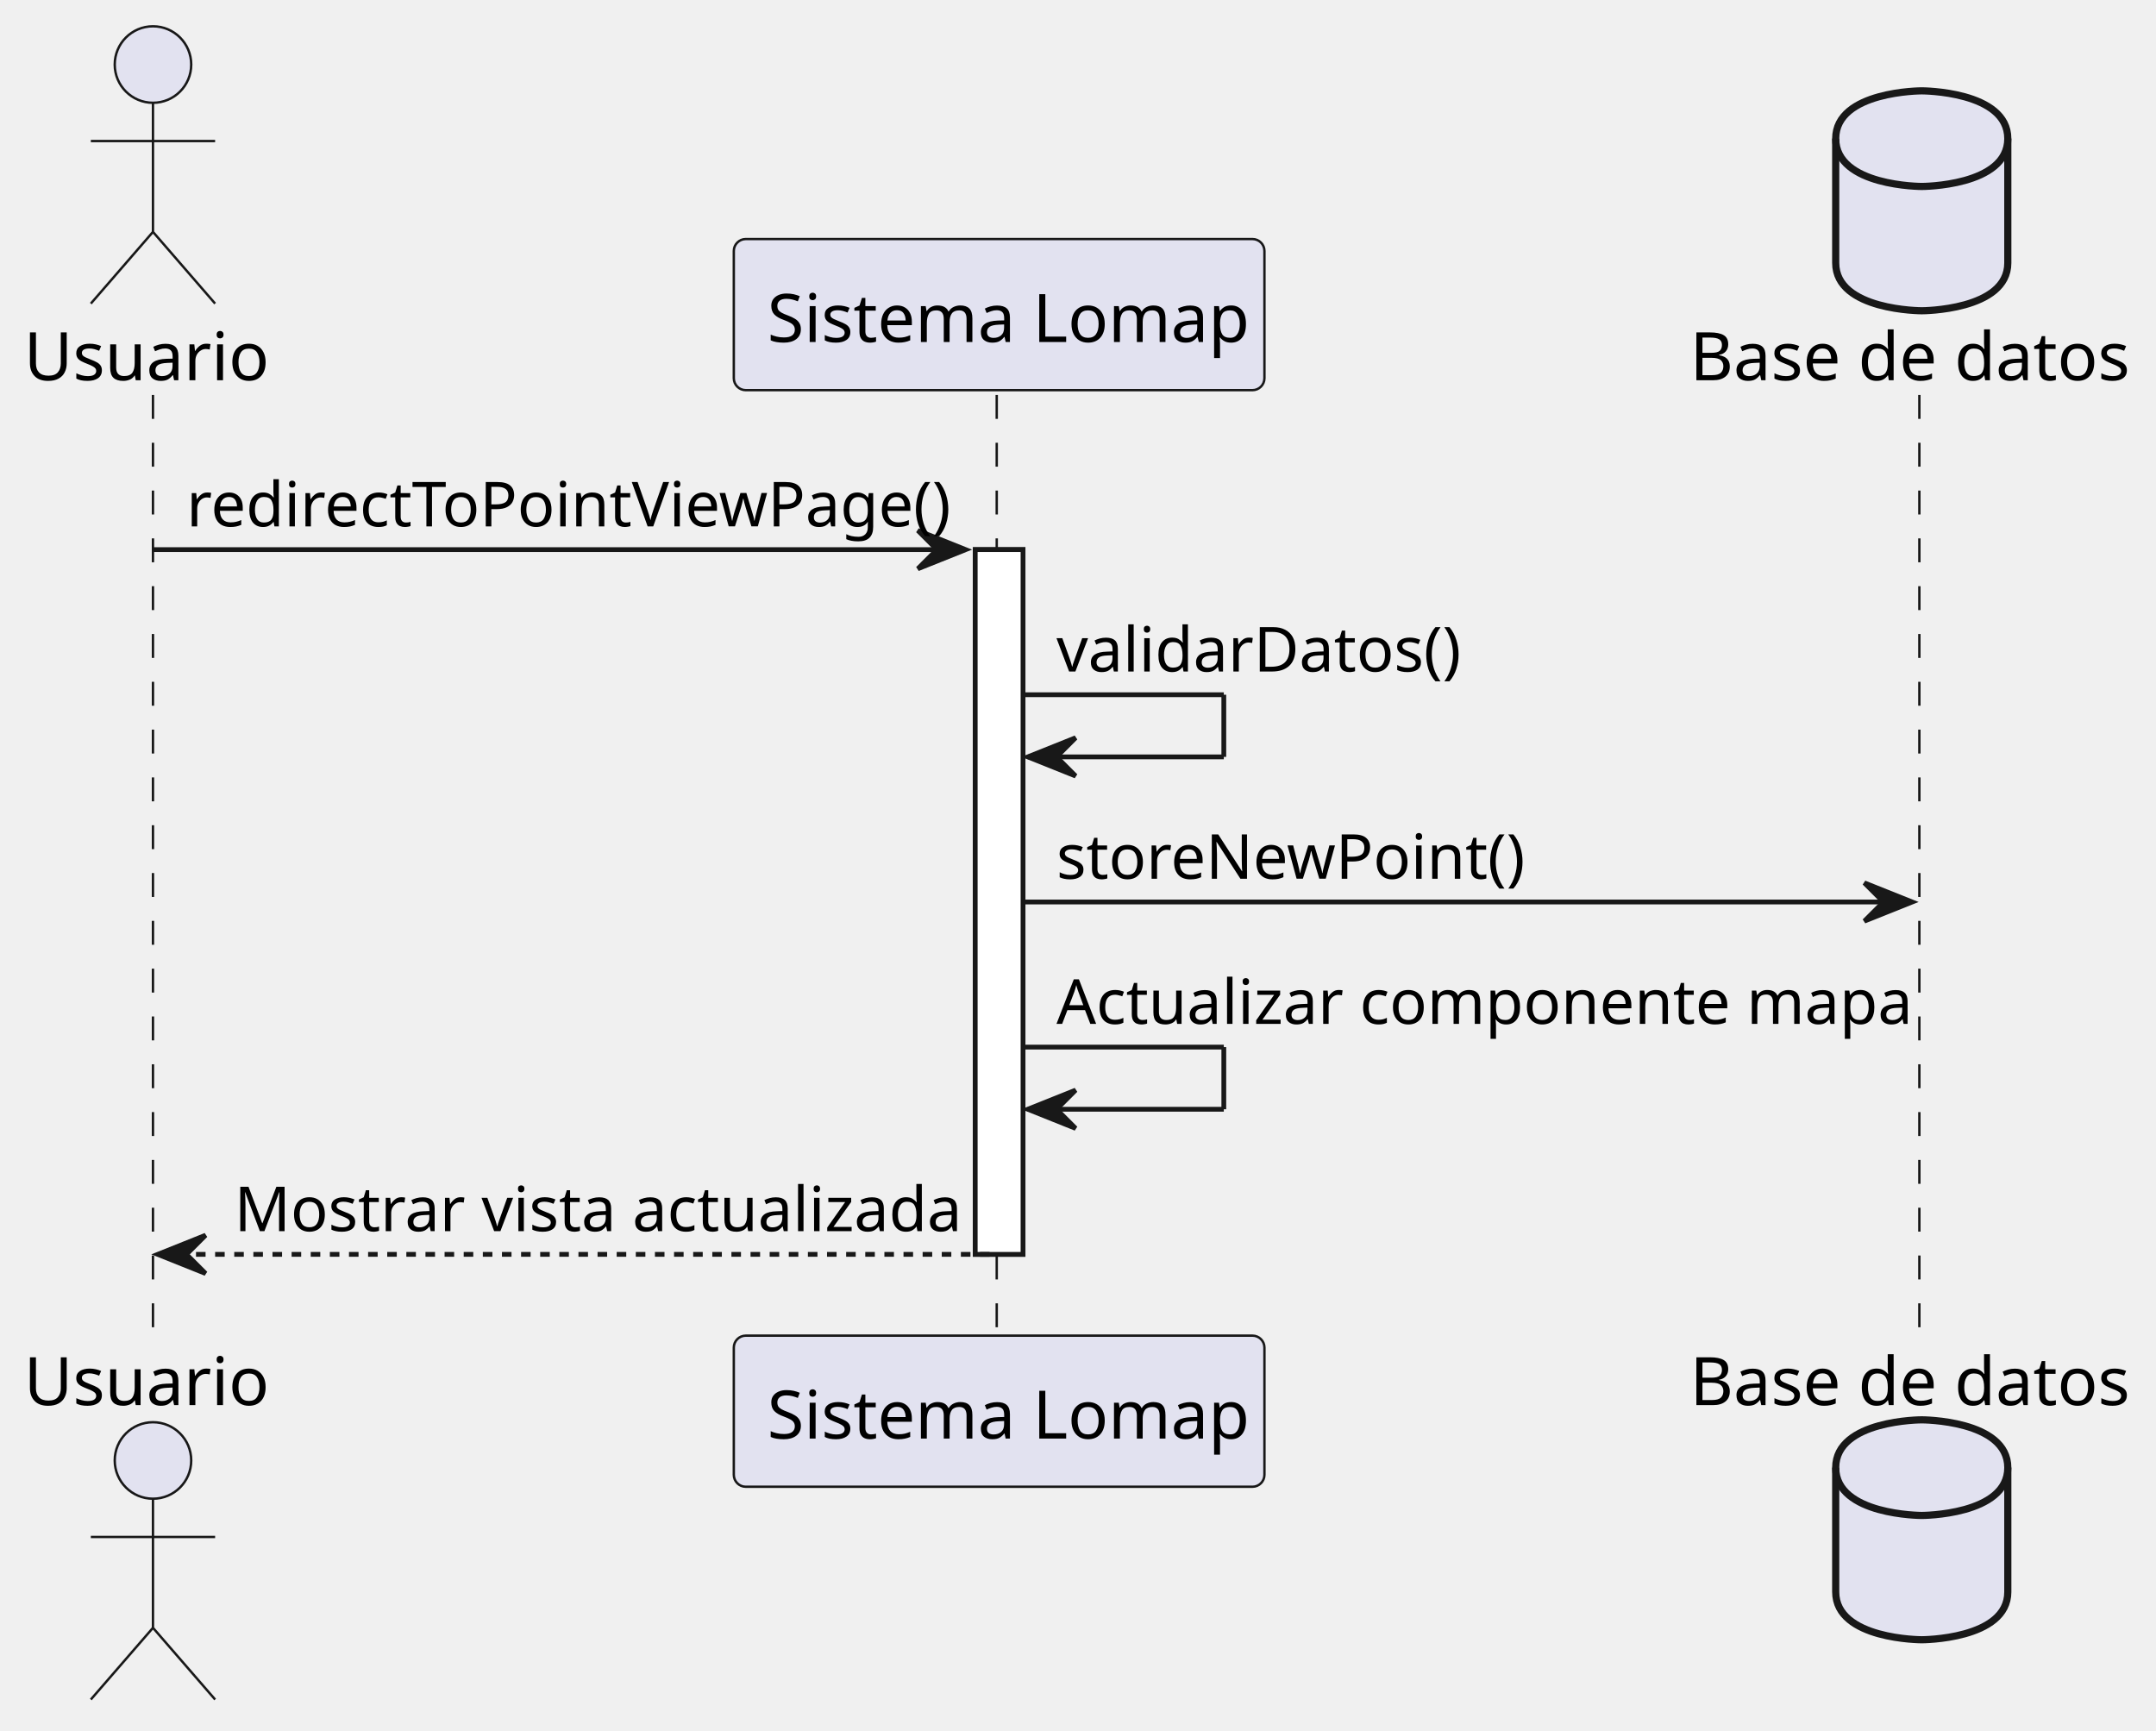
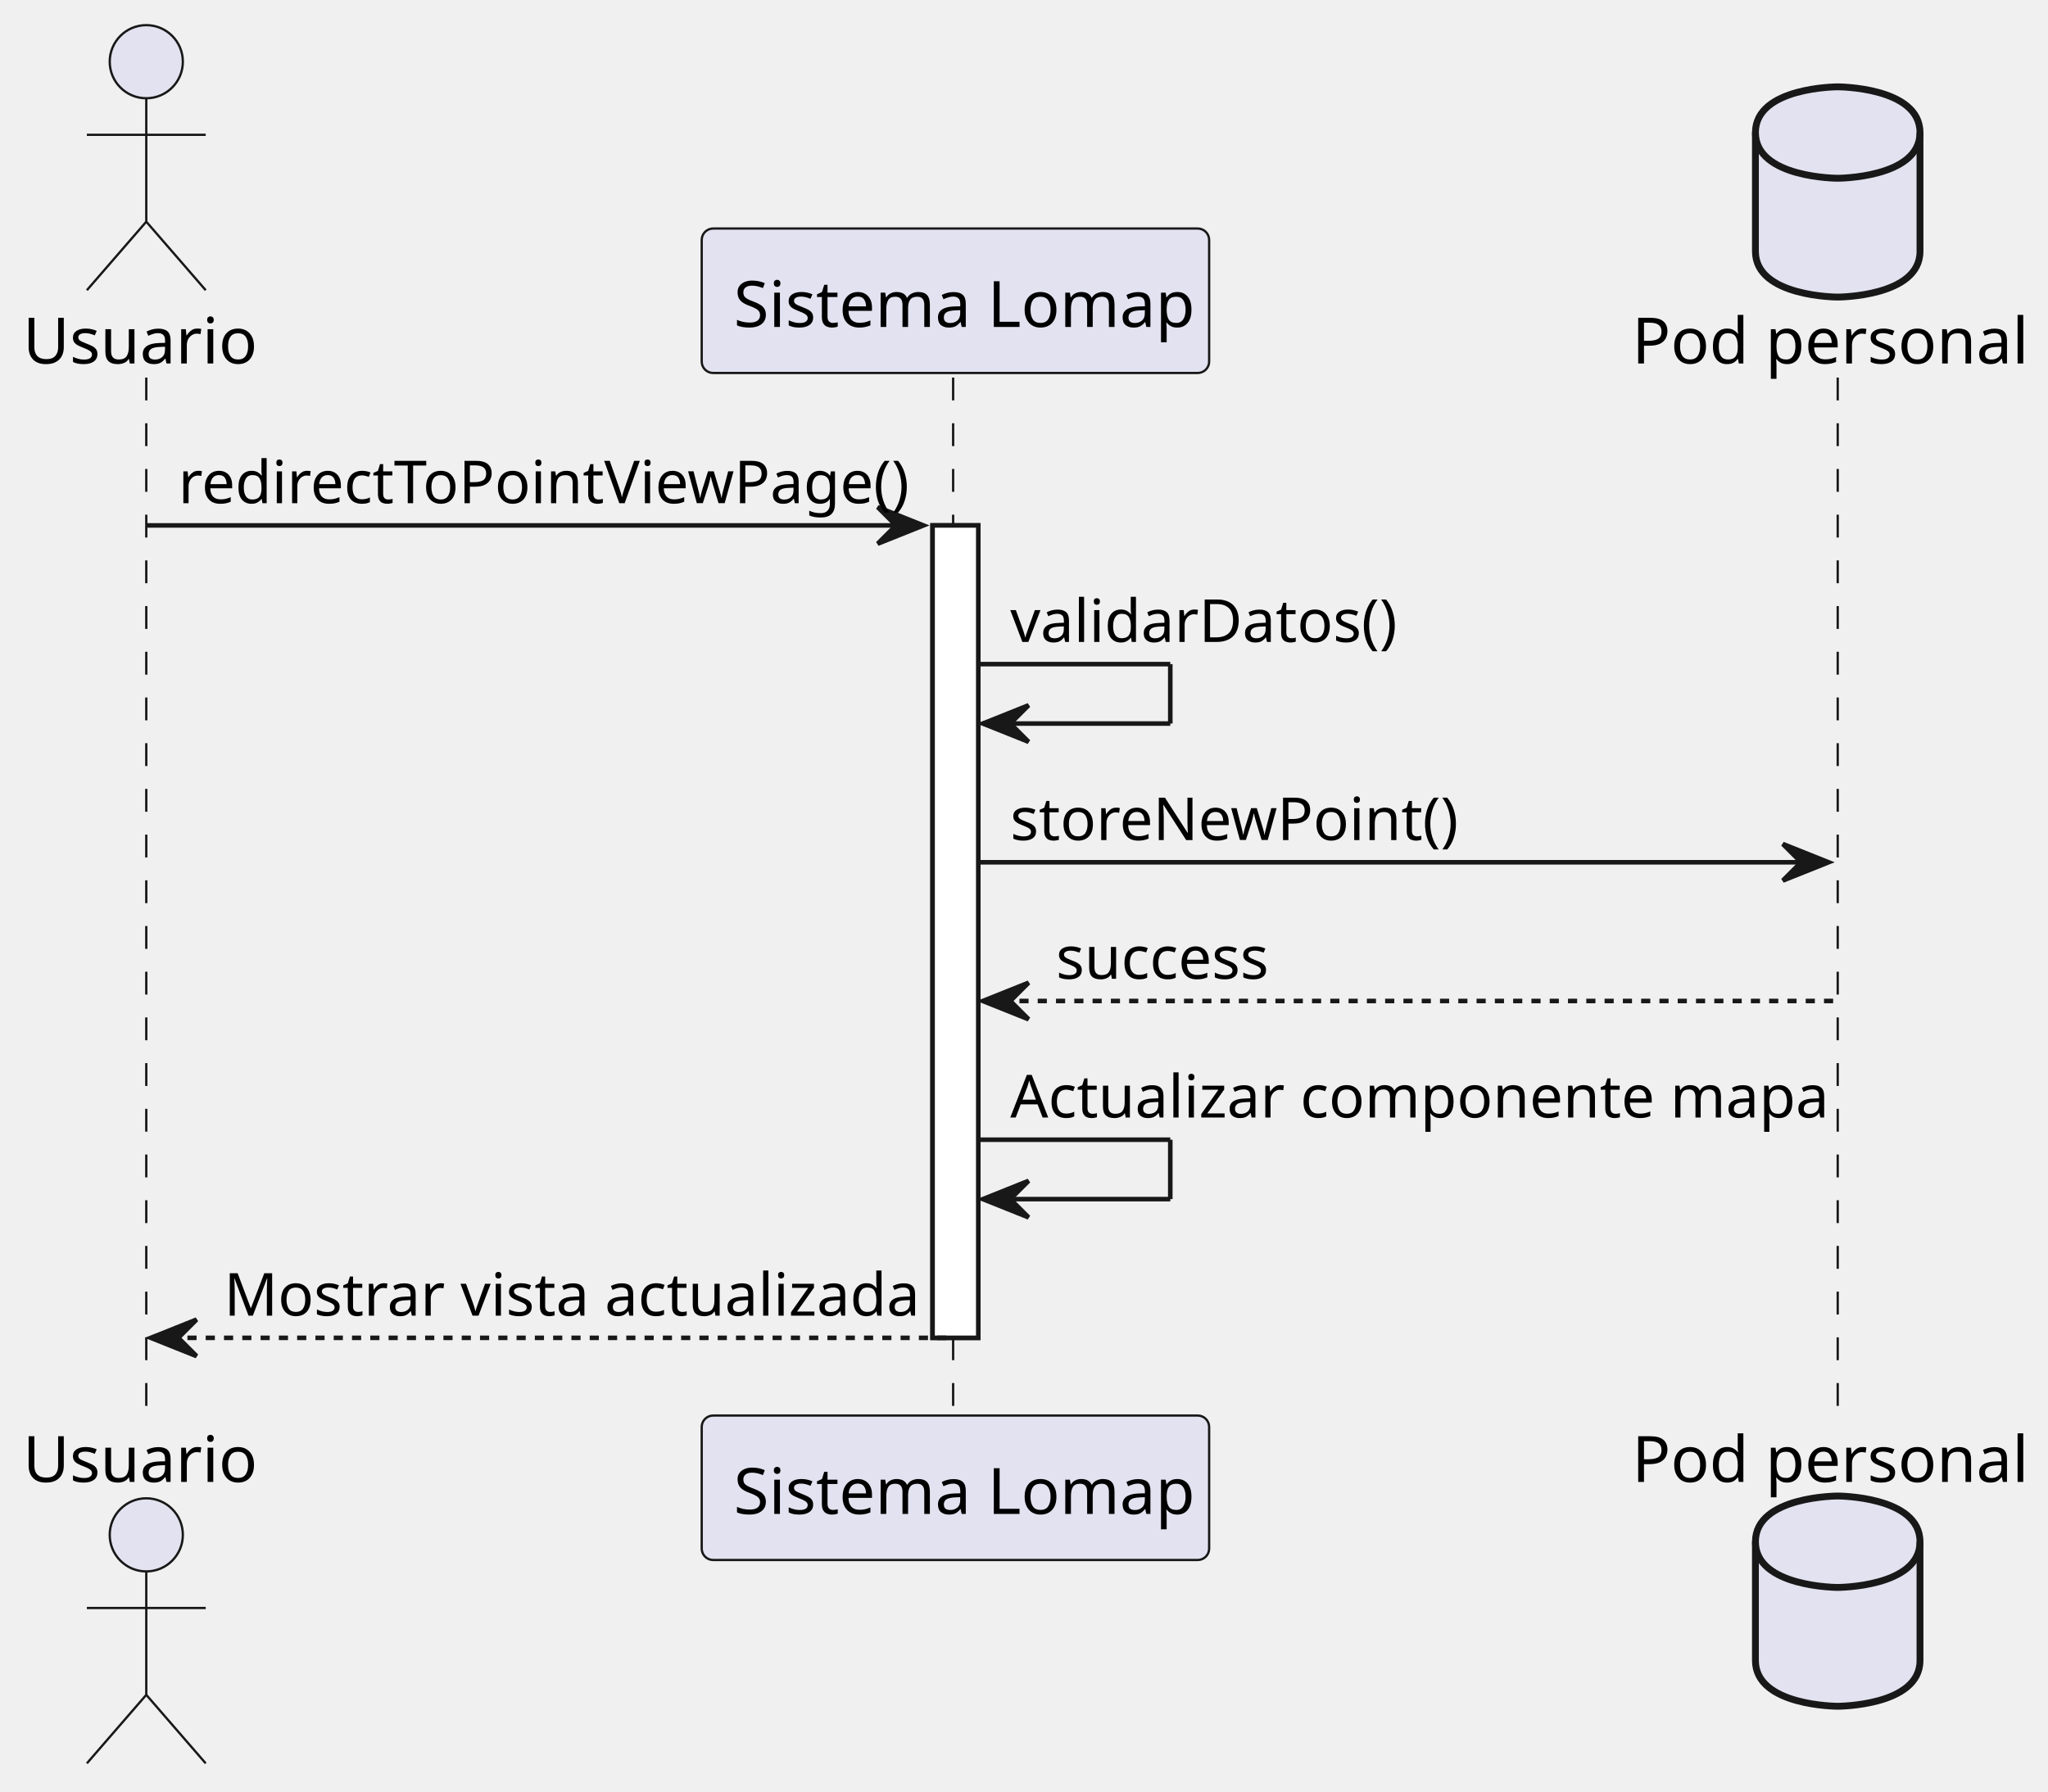
- <svg xmlns="http://www.w3.org/2000/svg" contentStyleType="text/css" height="362px" preserveAspectRatio="none" style="width:451px;height:362px;background:#FFFFFF;" version="1.1" viewBox="0 0 451 362" width="451px" zoomAndPan="magnify">
+ <svg xmlns="http://www.w3.org/2000/svg" contentStyleType="text/css" height="392px" preserveAspectRatio="none" style="width:448px;height:392px;background:#FFFFFF;" version="1.1" viewBox="0 0 448 392" width="448px" zoomAndPan="magnify">
  <defs />
  <g>
-     <rect fill="#FFFFFF" height="147.406" style="stroke:#181818;stroke-width:1.0;" width="10" x="204" y="114.961" />
-     <line style="stroke:#181818;stroke-width:0.5;stroke-dasharray:5.0,5.0;" x1="32" x2="32" y1="82.609" y2="280.367" />
-     <line style="stroke:#181818;stroke-width:0.5;stroke-dasharray:5.0,5.0;" x1="208.5" x2="208.5" y1="82.609" y2="280.367" />
-     <line style="stroke:#181818;stroke-width:0.5;stroke-dasharray:5.0,5.0;" x1="401.5" x2="401.5" y1="82.609" y2="280.367" />
+     <rect fill="#FFFFFF" height="177.758" style="stroke:#181818;stroke-width:1.0;" width="10" x="204" y="114.961" />
+     <line style="stroke:#181818;stroke-width:0.5;stroke-dasharray:5.0,5.0;" x1="32" x2="32" y1="82.609" y2="310.719" />
+     <line style="stroke:#181818;stroke-width:0.5;stroke-dasharray:5.0,5.0;" x1="208.5" x2="208.5" y1="82.609" y2="310.719" />
+     <line style="stroke:#181818;stroke-width:0.5;stroke-dasharray:5.0,5.0;" x1="402" x2="402" y1="82.609" y2="310.719" />
    <text fill="#000000" font-family="sans-serif" font-size="14" lengthAdjust="spacing" textLength="48" x="5" y="79.533">Usuario</text>
    <ellipse cx="32" cy="13.5" fill="#E2E2F0" rx="8" ry="8" style="stroke:#181818;stroke-width:0.5;" />
    <path d="M32,21.5 L32,48.5 M19,29.5 L45,29.5 M32,48.5 L19,63.5 M32,48.5 L45,63.5 " fill="none" style="stroke:#181818;stroke-width:0.5;" />
-     <text fill="#000000" font-family="sans-serif" font-size="14" lengthAdjust="spacing" textLength="48" x="5" y="293.9">Usuario</text>
-     <ellipse cx="32" cy="305.477" fill="#E2E2F0" rx="8" ry="8" style="stroke:#181818;stroke-width:0.5;" />
-     <path d="M32,313.477 L32,340.477 M19,321.477 L45,321.477 M32,340.477 L19,355.477 M32,340.477 L45,355.477 " fill="none" style="stroke:#181818;stroke-width:0.5;" />
+     <text fill="#000000" font-family="sans-serif" font-size="14" lengthAdjust="spacing" textLength="48" x="5" y="324.252">Usuario</text>
+     <ellipse cx="32" cy="335.828" fill="#E2E2F0" rx="8" ry="8" style="stroke:#181818;stroke-width:0.5;" />
+     <path d="M32,343.828 L32,370.828 M19,351.828 L45,351.828 M32,370.828 L19,385.828 M32,370.828 L45,385.828 " fill="none" style="stroke:#181818;stroke-width:0.5;" />
    <rect fill="#E2E2F0" height="31.609" rx="2.5" ry="2.5" style="stroke:#181818;stroke-width:0.5;" width="111" x="153.5" y="50" />
    <text fill="#000000" font-family="sans-serif" font-size="14" lengthAdjust="spacing" textLength="97" x="160.5" y="71.533">Sistema Lomap</text>
-     <rect fill="#E2E2F0" height="31.609" rx="2.5" ry="2.5" style="stroke:#181818;stroke-width:0.5;" width="111" x="153.5" y="279.367" />
-     <text fill="#000000" font-family="sans-serif" font-size="14" lengthAdjust="spacing" textLength="97" x="160.5" y="300.9">Sistema Lomap</text>
-     <text fill="#000000" font-family="sans-serif" font-size="14" lengthAdjust="spacing" textLength="91" x="353.5" y="79.533">Base de datos</text>
+     <rect fill="#E2E2F0" height="31.609" rx="2.5" ry="2.5" style="stroke:#181818;stroke-width:0.5;" width="111" x="153.5" y="309.719" />
+     <text fill="#000000" font-family="sans-serif" font-size="14" lengthAdjust="spacing" textLength="97" x="160.5" y="331.252">Sistema Lomap</text>
+     <text fill="#000000" font-family="sans-serif" font-size="14" lengthAdjust="spacing" textLength="84" x="357" y="79.533">Pod personal</text>
    <path d="M384,29 C384,19 402,19 402,19 C402,19 420,19 420,29 L420,55 C420,65 402,65 402,65 C402,65 384,65 384,55 L384,29 " fill="#E2E2F0" style="stroke:#181818;stroke-width:1.5;" />
    <path d="M384,29 C384,39 402,39 402,39 C402,39 420,39 420,29 " fill="none" style="stroke:#181818;stroke-width:1.5;" />
-     <text fill="#000000" font-family="sans-serif" font-size="14" lengthAdjust="spacing" textLength="91" x="353.5" y="293.9">Base de datos</text>
-     <path d="M384,306.977 C384,296.977 402,296.977 402,296.977 C402,296.977 420,296.977 420,306.977 L420,332.977 C420,342.977 402,342.977 402,342.977 C402,342.977 384,342.977 384,332.977 L384,306.977 " fill="#E2E2F0" style="stroke:#181818;stroke-width:1.5;" />
-     <path d="M384,306.977 C384,316.977 402,316.977 402,316.977 C402,316.977 420,316.977 420,306.977 " fill="none" style="stroke:#181818;stroke-width:1.5;" />
-     <rect fill="#FFFFFF" height="147.406" style="stroke:#181818;stroke-width:1.0;" width="10" x="204" y="114.961" />
+     <text fill="#000000" font-family="sans-serif" font-size="14" lengthAdjust="spacing" textLength="84" x="357" y="324.252">Pod personal</text>
+     <path d="M384,337.328 C384,327.328 402,327.328 402,327.328 C402,327.328 420,327.328 420,337.328 L420,363.328 C420,373.328 402,373.328 402,373.328 C402,373.328 384,373.328 384,363.328 L384,337.328 " fill="#E2E2F0" style="stroke:#181818;stroke-width:1.5;" />
+     <path d="M384,337.328 C384,347.328 402,347.328 402,347.328 C402,347.328 420,347.328 420,337.328 " fill="none" style="stroke:#181818;stroke-width:1.5;" />
+     <rect fill="#FFFFFF" height="177.758" style="stroke:#181818;stroke-width:1.0;" width="10" x="204" y="114.961" />
    <polygon fill="#181818" points="192,110.961,202,114.961,192,118.961,196,114.961" style="stroke:#181818;stroke-width:1.0;" />
    <line style="stroke:#181818;stroke-width:1.0;" x1="32" x2="198" y1="114.961" y2="114.961" />
    <text fill="#000000" font-family="sans-serif" font-size="13" lengthAdjust="spacing" textLength="153" x="39" y="110.105">redirectToPointViewPage()</text>
    <line style="stroke:#181818;stroke-width:1.0;" x1="214" x2="256" y1="145.312" y2="145.312" />
    <line style="stroke:#181818;stroke-width:1.0;" x1="256" x2="256" y1="145.312" y2="158.312" />
    <line style="stroke:#181818;stroke-width:1.0;" x1="215" x2="256" y1="158.312" y2="158.312" />
    <polygon fill="#181818" points="225,154.312,215,158.312,225,162.312,221,158.312" style="stroke:#181818;stroke-width:1.0;" />
    <text fill="#000000" font-family="sans-serif" font-size="13" lengthAdjust="spacing" textLength="78" x="221" y="140.456">validarDatos()</text>
    <polygon fill="#181818" points="390,184.664,400,188.664,390,192.664,394,188.664" style="stroke:#181818;stroke-width:1.0;" />
    <line style="stroke:#181818;stroke-width:1.0;" x1="214" x2="396" y1="188.664" y2="188.664" />
    <text fill="#000000" font-family="sans-serif" font-size="13" lengthAdjust="spacing" textLength="92" x="221" y="183.808">storeNewPoint()</text>
-     <line style="stroke:#181818;stroke-width:1.0;" x1="214" x2="256" y1="219.016" y2="219.016" />
-     <line style="stroke:#181818;stroke-width:1.0;" x1="256" x2="256" y1="219.016" y2="232.016" />
-     <line style="stroke:#181818;stroke-width:1.0;" x1="215" x2="256" y1="232.016" y2="232.016" />
-     <polygon fill="#181818" points="225,228.016,215,232.016,225,236.016,221,232.016" style="stroke:#181818;stroke-width:1.0;" />
-     <text fill="#000000" font-family="sans-serif" font-size="13" lengthAdjust="spacing" textLength="169" x="221" y="214.159">Actualizar componente mapa</text>
-     <polygon fill="#181818" points="43,258.367,33,262.367,43,266.367,39,262.367" style="stroke:#181818;stroke-width:1.0;" />
-     <line style="stroke:#181818;stroke-width:1.0;stroke-dasharray:2.0,2.0;" x1="37" x2="208" y1="262.367" y2="262.367" />
-     <text fill="#000000" font-family="sans-serif" font-size="13" lengthAdjust="spacing" textLength="144" x="49" y="257.511">Mostrar vista actualizada</text>
+     <polygon fill="#181818" points="225,215.016,215,219.016,225,223.016,221,219.016" style="stroke:#181818;stroke-width:1.0;" />
+     <line style="stroke:#181818;stroke-width:1.0;stroke-dasharray:2.0,2.0;" x1="219" x2="401" y1="219.016" y2="219.016" />
+     <text fill="#000000" font-family="sans-serif" font-size="13" lengthAdjust="spacing" textLength="49" x="231" y="214.159">success</text>
+     <line style="stroke:#181818;stroke-width:1.0;" x1="214" x2="256" y1="249.367" y2="249.367" />
+     <line style="stroke:#181818;stroke-width:1.0;" x1="256" x2="256" y1="249.367" y2="262.367" />
+     <line style="stroke:#181818;stroke-width:1.0;" x1="215" x2="256" y1="262.367" y2="262.367" />
+     <polygon fill="#181818" points="225,258.367,215,262.367,225,266.367,221,262.367" style="stroke:#181818;stroke-width:1.0;" />
+     <text fill="#000000" font-family="sans-serif" font-size="13" lengthAdjust="spacing" textLength="169" x="221" y="244.511">Actualizar componente mapa</text>
+     <polygon fill="#181818" points="43,288.719,33,292.719,43,296.719,39,292.719" style="stroke:#181818;stroke-width:1.0;" />
+     <line style="stroke:#181818;stroke-width:1.0;stroke-dasharray:2.0,2.0;" x1="37" x2="208" y1="292.719" y2="292.719" />
+     <text fill="#000000" font-family="sans-serif" font-size="13" lengthAdjust="spacing" textLength="144" x="49" y="287.862">Mostrar vista actualizada</text>
  </g>
</svg>
